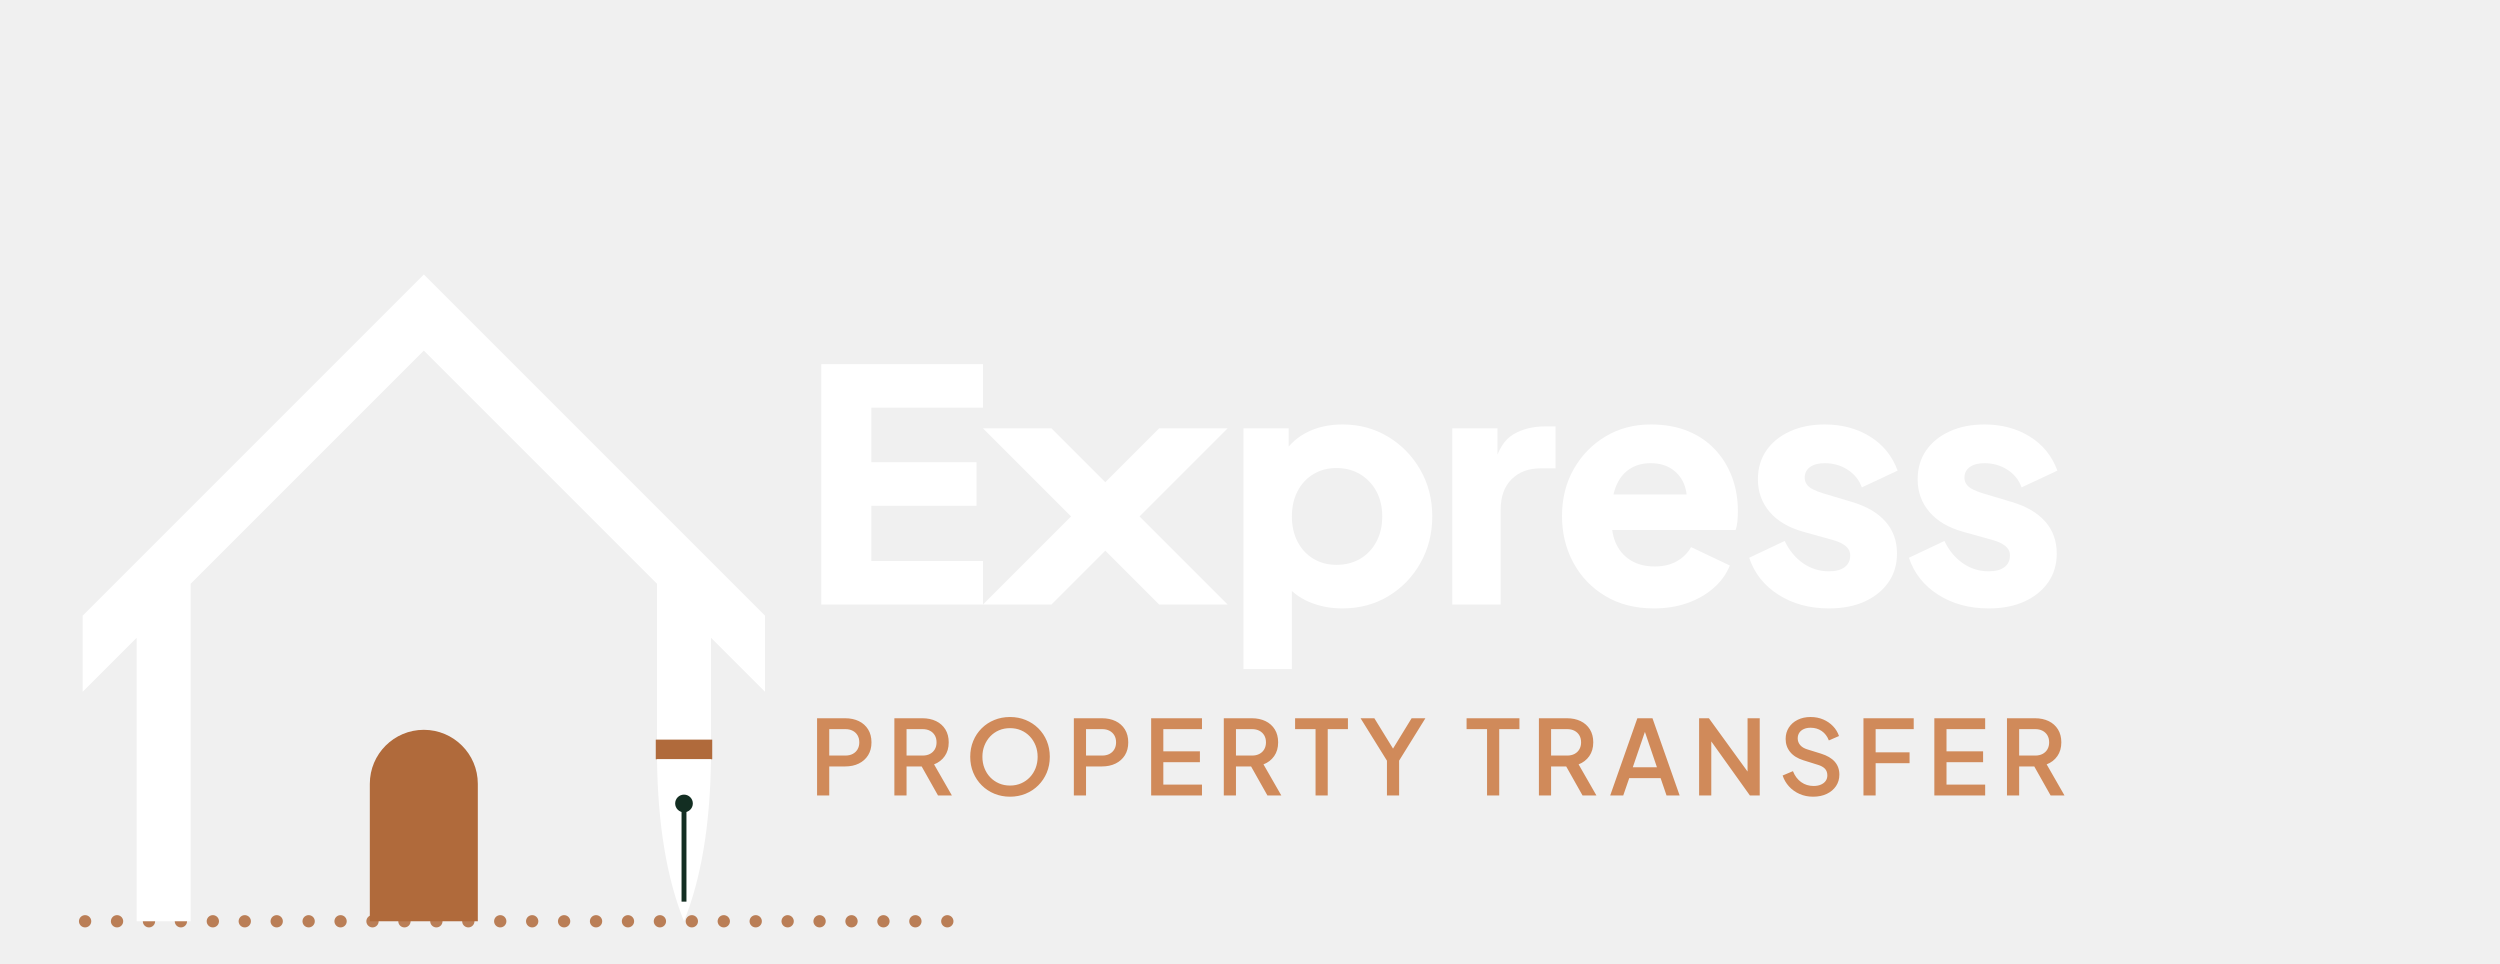
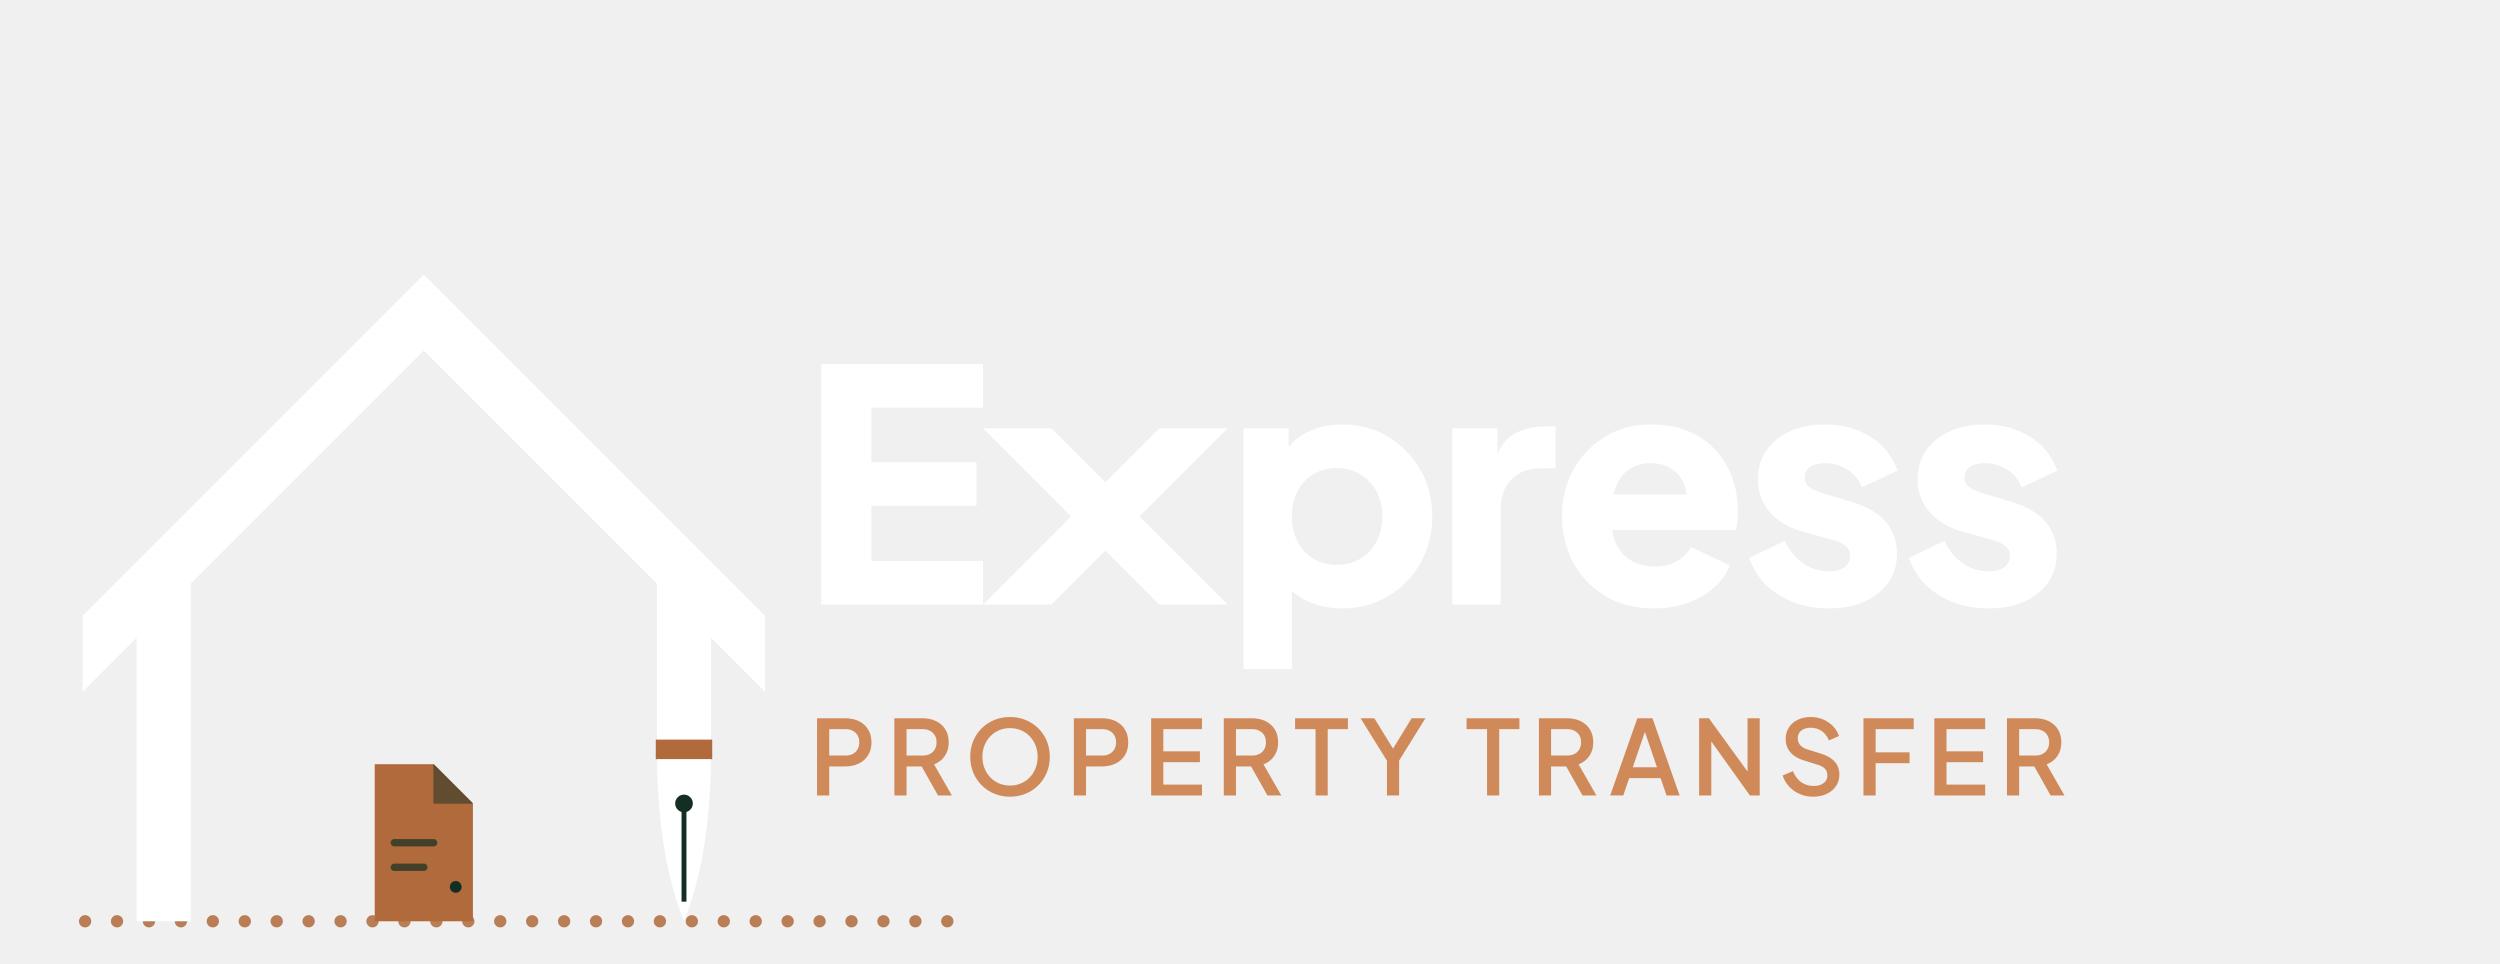
<svg xmlns="http://www.w3.org/2000/svg" viewBox="0 -12 1100 424" width="1100" height="424">
  <g transform="translate(-90 -30) scale(1.08)">
    <path d="M118 392H470" fill="none" stroke="#B06A3B" stroke-width="5" stroke-linecap="round" stroke-dasharray="0.01 13" opacity="0.85" />
    <path d="M117 267.5L256 128.5L395 267.5V298.5L256 159.5L117 298.5Z M139 250H161V392H139Z" fill="#ffffff" />
-     <path d="M234 392V336a22 22 0 0 1 44 0v56z" fill="#B06A3B" />
+     <path d="M236 392V328H260L276 344V392Z" fill="#B06A3B" />
+     <path d="M260 328V344H276Z" fill="#132E22" />
+     <path d="M260 328L276 344H260Z" fill="#B06A3B" opacity=".5" />
+     <path d="M244 360h16M244 370h12" stroke="#132E22" stroke-width="3" stroke-linecap="round" opacity=".7" />
+     <circle cx="269" cy="378" r="2.4" fill="#132E22" />
    <path d="M351 250H373V318H351Z" fill="#ffffff" />
    <rect x="350.5" y="318" width="23" height="8" fill="#B06A3B" />
    <path d="M351 326H373Q372.5 366 362 392Q351.5 366 351 326Z" fill="#ffffff" />
    <circle cx="362" cy="344" r="3.6" fill="#132E22" />
    <rect x="361" y="344" width="2" height="40" fill="#132E22" />
  </g>
  <g transform="translate(352 254) scale(1.42)">
    <g transform="scale(0.1 -0.1)">
      <path transform="translate(0 0)" fill="#ffffff" d="M66 0V745H567V610H221V441H547V306H221V135H567V0Z" />
      <path transform="translate(559 0)" fill="#ffffff" d="M8 0H220.132L766.132 546H554ZM554 0H766.132L220.132 546H8Z" />
      <path transform="translate(1319.132 0)" fill="#ffffff" d="M55 -200V546H195V442L182 472Q209 513 255.5 535.5Q302 558 362 558Q440 558 503.0 520.0Q566 482 603.0 417.5Q640 353 640 273Q640 194 603.5 129.0Q567 64 504.0 26.0Q441 -12 361 -12Q305 -12 257.5 8.5Q210 29 181 69L205 100V-200ZM343 123Q385 123 417.0 142.0Q449 161 467.0 195.0Q485 229 485 273Q485 317 467.0 350.5Q449 384 417.0 403.5Q385 423 343 423Q303 423 271.5 404.0Q240 385 222.5 351.0Q205 317 205 273Q205 229 222.5 195.0Q240 161 271.5 142.0Q303 123 343 123Z" />
      <path transform="translate(1966.132 0)" fill="#ffffff" d="M55 0V546H195V415L185 434Q203 503 244.5 527.5Q286 552 343 552H375V422H328Q273 422 239.0 388.5Q205 355 205 294V0Z" />
      <path transform="translate(2328.132 0)" fill="#ffffff" d="M318 -12Q231 -12 167.0 26.5Q103 65 68.0 130.0Q33 195 33 274Q33 356 69.5 420.0Q106 484 168.0 521.0Q230 558 308 558Q373 558 423.0 537.5Q473 517 507.5 480.0Q542 443 560.0 394.5Q578 346 578 289Q578 273 576.5 257.5Q575 242 571 231H162V341H486L415 289Q425 332 414.0 365.5Q403 399 375.5 418.5Q348 438 308 438Q269 438 241.0 419.0Q213 400 199.0 363.0Q185 326 188 273Q184 227 199.0 192.0Q214 157 245.0 137.5Q276 118 320 118Q360 118 388.5 134.0Q417 150 433 178L553 121Q537 81 502.5 51.0Q468 21 421.0 4.5Q374 -12 318 -12Z" />
      <path transform="translate(2919.132 0)" fill="#ffffff" d="M269 -12Q179 -12 112.5 30.5Q46 73 22 145L132 197Q153 153 189.0 128.0Q225 103 269 103Q301 103 318.0 116.0Q335 129 335 152Q335 164 329.0 172.5Q323 181 311.0 188.0Q299 195 281 200L188 226Q121 245 85.0 287.5Q49 330 49 388Q49 439 75.0 477.0Q101 515 148.0 536.5Q195 558 256 558Q336 558 396.5 520.5Q457 483 482 415L371 363Q359 397 327.5 417.5Q296 438 256 438Q227 438 210.5 426.0Q194 414 194 393Q194 382 200.0 373.0Q206 364 219.5 357.0Q233 350 253 344L340 318Q408 298 444.0 257.5Q480 217 480 158Q480 107 453.5 69.0Q427 31 380.0 9.5Q333 -12 269 -12Z" />
      <path transform="translate(3414.132 0)" fill="#ffffff" d="M269 -12Q179 -12 112.5 30.5Q46 73 22 145L132 197Q153 153 189.0 128.0Q225 103 269 103Q301 103 318.0 116.0Q335 129 335 152Q335 164 329.0 172.5Q323 181 311.0 188.0Q299 195 281 200L188 226Q121 245 85.0 287.5Q49 330 49 388Q49 439 75.0 477.0Q101 515 148.0 536.5Q195 558 256 558Q336 558 396.5 520.5Q457 483 482 415L371 363Q359 397 327.5 417.5Q296 438 256 438Q227 438 210.5 426.0Q194 414 194 393Q194 382 200.0 373.0Q206 364 219.5 357.0Q233 350 253 344L340 318Q408 298 444.0 257.5Q480 217 480 158Q480 107 453.5 69.0Q427 31 380.0 9.5Q333 -12 269 -12Z" />
    </g>
  </g>
  <g transform="translate(356 338) scale(0.4559424)">
    <path fill="#D08A5A" d="M7.7 0.0V-74.5H34.8Q42.3 -74.5 48.025 -71.725Q53.75 -68.95 56.975 -63.725Q60.2 -58.5 60.2 -51.2Q60.2 -44.0 56.95 -38.8Q53.7 -33.6 48.0 -30.8Q42.3 -28.0 34.8 -28.0H19.45V0.0ZM19.45 -38.5H35.05Q39.1 -38.5 42.1 -40.075Q45.1 -41.65 46.775 -44.525Q48.45 -47.4 48.45 -51.25Q48.45 -55.15 46.775 -58.0Q45.1 -60.85 42.1 -62.425Q39.1 -64.0 35.05 -64.0H19.45Z M82.3 0.0V-74.5H109.35Q116.85 -74.5 122.575 -71.725Q128.3 -68.95 131.525 -63.725Q134.75 -58.5 134.75 -51.2Q134.75 -43.45 130.925 -37.975Q127.1 -32.5 120.6 -30.0L137.8 0.0H124.4L106.1 -32.5L113.8 -28.0H94.05V0.0ZM94.05 -38.5H109.6Q113.65 -38.5 116.65 -40.075Q119.65 -41.65 121.325 -44.525Q123 -47.4 123 -51.25Q123 -55.15 121.325 -58.0Q119.65 -60.85 116.65 -62.425Q113.65 -64.0 109.6 -64.0H94.05Z M193.9 1.2Q185.8 1.2 178.825 -1.675Q171.85 -4.55 166.625 -9.75Q161.4 -14.95 158.45 -21.975Q155.5 -29.0 155.5 -37.3Q155.5 -45.6 158.425 -52.625Q161.35 -59.65 166.575 -64.825Q171.8 -70.0 178.775 -72.85Q185.75 -75.7 193.9 -75.7Q202.05 -75.7 209.025 -72.825Q216.0 -69.95 221.225 -64.775Q226.45 -59.6 229.375 -52.6Q232.3 -45.6 232.3 -37.3Q232.3 -29.0 229.35 -21.975Q226.4 -14.95 221.175 -9.75Q215.95 -4.55 208.975 -1.675Q202.0 1.2 193.9 1.2ZM193.9 -9.55Q199.7 -9.55 204.55 -11.65Q209.4 -13.75 213.0 -17.525Q216.6 -21.3 218.575 -26.35Q220.55 -31.4 220.55 -37.3Q220.55 -43.15 218.575 -48.175Q216.6 -53.2 213.0 -57.0Q209.4 -60.8 204.55 -62.875Q199.7 -64.95 193.9 -64.95Q188.1 -64.95 183.25 -62.875Q178.4 -60.8 174.8 -57.0Q171.2 -53.2 169.225 -48.175Q167.25 -43.15 167.25 -37.3Q167.25 -31.4 169.225 -26.35Q171.2 -21.3 174.8 -17.525Q178.4 -13.75 183.275 -11.65Q188.15 -9.55 193.9 -9.55Z M255.5 0.0V-74.5H282.6Q290.1 -74.5 295.825 -71.725Q301.55 -68.95 304.775 -63.725Q308.0 -58.5 308.0 -51.2Q308.0 -44.0 304.75 -38.8Q301.5 -33.6 295.8 -30.8Q290.1 -28.0 282.6 -28.0H267.25V0.0ZM267.25 -38.5H282.85Q286.9 -38.5 289.9 -40.075Q292.9 -41.65 294.575 -44.525Q296.25 -47.4 296.25 -51.25Q296.25 -55.15 294.575 -58.0Q292.9 -60.85 289.9 -62.425Q286.9 -64.0 282.85 -64.0H267.25Z M330.1 0.0V-74.5H379.15V-64.0H341.85V-42.6H377.15V-32.1H341.85V-10.5H379.15V0.0Z M400.2 0.0V-74.5H427.25Q434.75 -74.5 440.475 -71.725Q446.2 -68.95 449.425 -63.725Q452.65 -58.5 452.65 -51.2Q452.65 -43.45 448.825 -37.975Q445.0 -32.5 438.5 -30.0L455.7 0.0H442.3L424.0 -32.5L431.7 -28.0H411.95V0.0ZM411.95 -38.5H427.5Q431.55 -38.5 434.55 -40.075Q437.55 -41.65 439.225 -44.525Q440.9 -47.4 440.9 -51.25Q440.9 -55.15 439.225 -58.0Q437.55 -60.85 434.55 -62.425Q431.55 -64.0 427.5 -64.0H411.95Z M488.75 0.0V-64.0H469.0V-74.5H520.0V-64.0H500.5V0.0Z M557.65 0.0V-33.55L532.2 -74.5H545.5L565.9 -41.35H561.15L581.45 -74.5H594.75L569.4 -33.6V0.0Z M654.25 0.0V-64.0H634.5V-74.5H685.5V-64.0H666.0V0.0Z M704.3 0.0V-74.5H731.35Q738.85 -74.5 744.575 -71.725Q750.3 -68.95 753.525 -63.725Q756.75 -58.5 756.75 -51.2Q756.75 -43.45 752.925 -37.975Q749.1 -32.5 742.6 -30.0L759.8 0.0H746.4L728.1 -32.5L735.8 -28.0H716.05V0.0ZM716.05 -38.5H731.6Q735.65 -38.5 738.65 -40.075Q741.65 -41.65 743.325 -44.525Q745.0 -47.4 745.0 -51.25Q745.0 -55.15 743.325 -58.0Q741.65 -60.85 738.65 -62.425Q735.65 -64.0 731.6 -64.0H716.05Z M773.1 0.0 799.3 -74.5H813.9L840.1 0.0H827.45L821.75 -16.7H791.45L785.7 0.0ZM794.9 -27.2H818.2L804.95 -66.2H808.25Z M858.9 0.0V-74.5H868.35L910.2 -16.8L905.65 -16.05V-74.5H917.4V0.0H907.9L866.4 -58.1L870.65 -58.85V0.0Z M968.9 1.2Q961.85 1.2 955.875 -1.425Q949.9 -4.05 945.675 -8.675Q941.45 -13.3 939.5 -19.25L949.45 -23.45Q952.15 -16.6 957.375 -12.875Q962.6 -9.15 969.4 -9.15Q973.4 -9.15 976.375 -10.425Q979.35 -11.7 981.0 -13.975Q982.65 -16.25 982.65 -19.3Q982.65 -23.35 980.35 -25.775Q978.05 -28.2 973.55 -29.55L959.55 -33.95Q951.15 -36.55 946.775 -41.925Q942.4 -47.3 942.4 -54.5Q942.4 -60.75 945.475 -65.525Q948.55 -70.3 954.0 -73.0Q959.45 -75.7 966.45 -75.7Q973.15 -75.7 978.675 -73.325Q984.2 -70.95 988.125 -66.85Q992.05 -62.75 993.9 -57.35L984.1 -53.1Q981.85 -59.0 977.225 -62.175Q972.6 -65.35 966.5 -65.35Q962.8 -65.35 959.975 -64.1Q957.15 -62.85 955.6 -60.525Q954.05 -58.2 954.05 -55.1Q954.05 -51.5 956.35 -48.7Q958.65 -45.9 963.35 -44.45L976.4 -40.4Q985.3 -37.65 989.775 -32.6Q994.25 -27.55 994.25 -20.1Q994.25 -13.85 991.025 -9.05Q987.8 -4.25 982.1 -1.525Q976.4 1.2 968.9 1.2Z M1017.5 0.0V-74.5H1066.0V-64.0H1029.25V-41.6H1062.0V-31.1H1029.25V0.0Z M1085.9 0.0V-74.5H1134.95V-64.0H1097.65V-42.6H1132.95V-32.1H1097.65V-10.5H1134.95V0.0Z M1156.0 0.0V-74.5H1183.05Q1190.55 -74.5 1196.275 -71.725Q1202.0 -68.95 1205.225 -63.725Q1208.45 -58.5 1208.45 -51.2Q1208.45 -43.45 1204.625 -37.975Q1200.8 -32.5 1194.3 -30.0L1211.5 0.0H1198.1L1179.8 -32.5L1187.5 -28.0H1167.75V0.0ZM1167.75 -38.5H1183.3Q1187.35 -38.5 1190.35 -40.075Q1193.35 -41.65 1195.025 -44.525Q1196.7 -47.4 1196.7 -51.25Q1196.7 -55.15 1195.025 -58.0Q1193.35 -60.85 1190.35 -62.425Q1187.35 -64.0 1183.3 -64.0H1167.75Z" />
  </g>
</svg>
